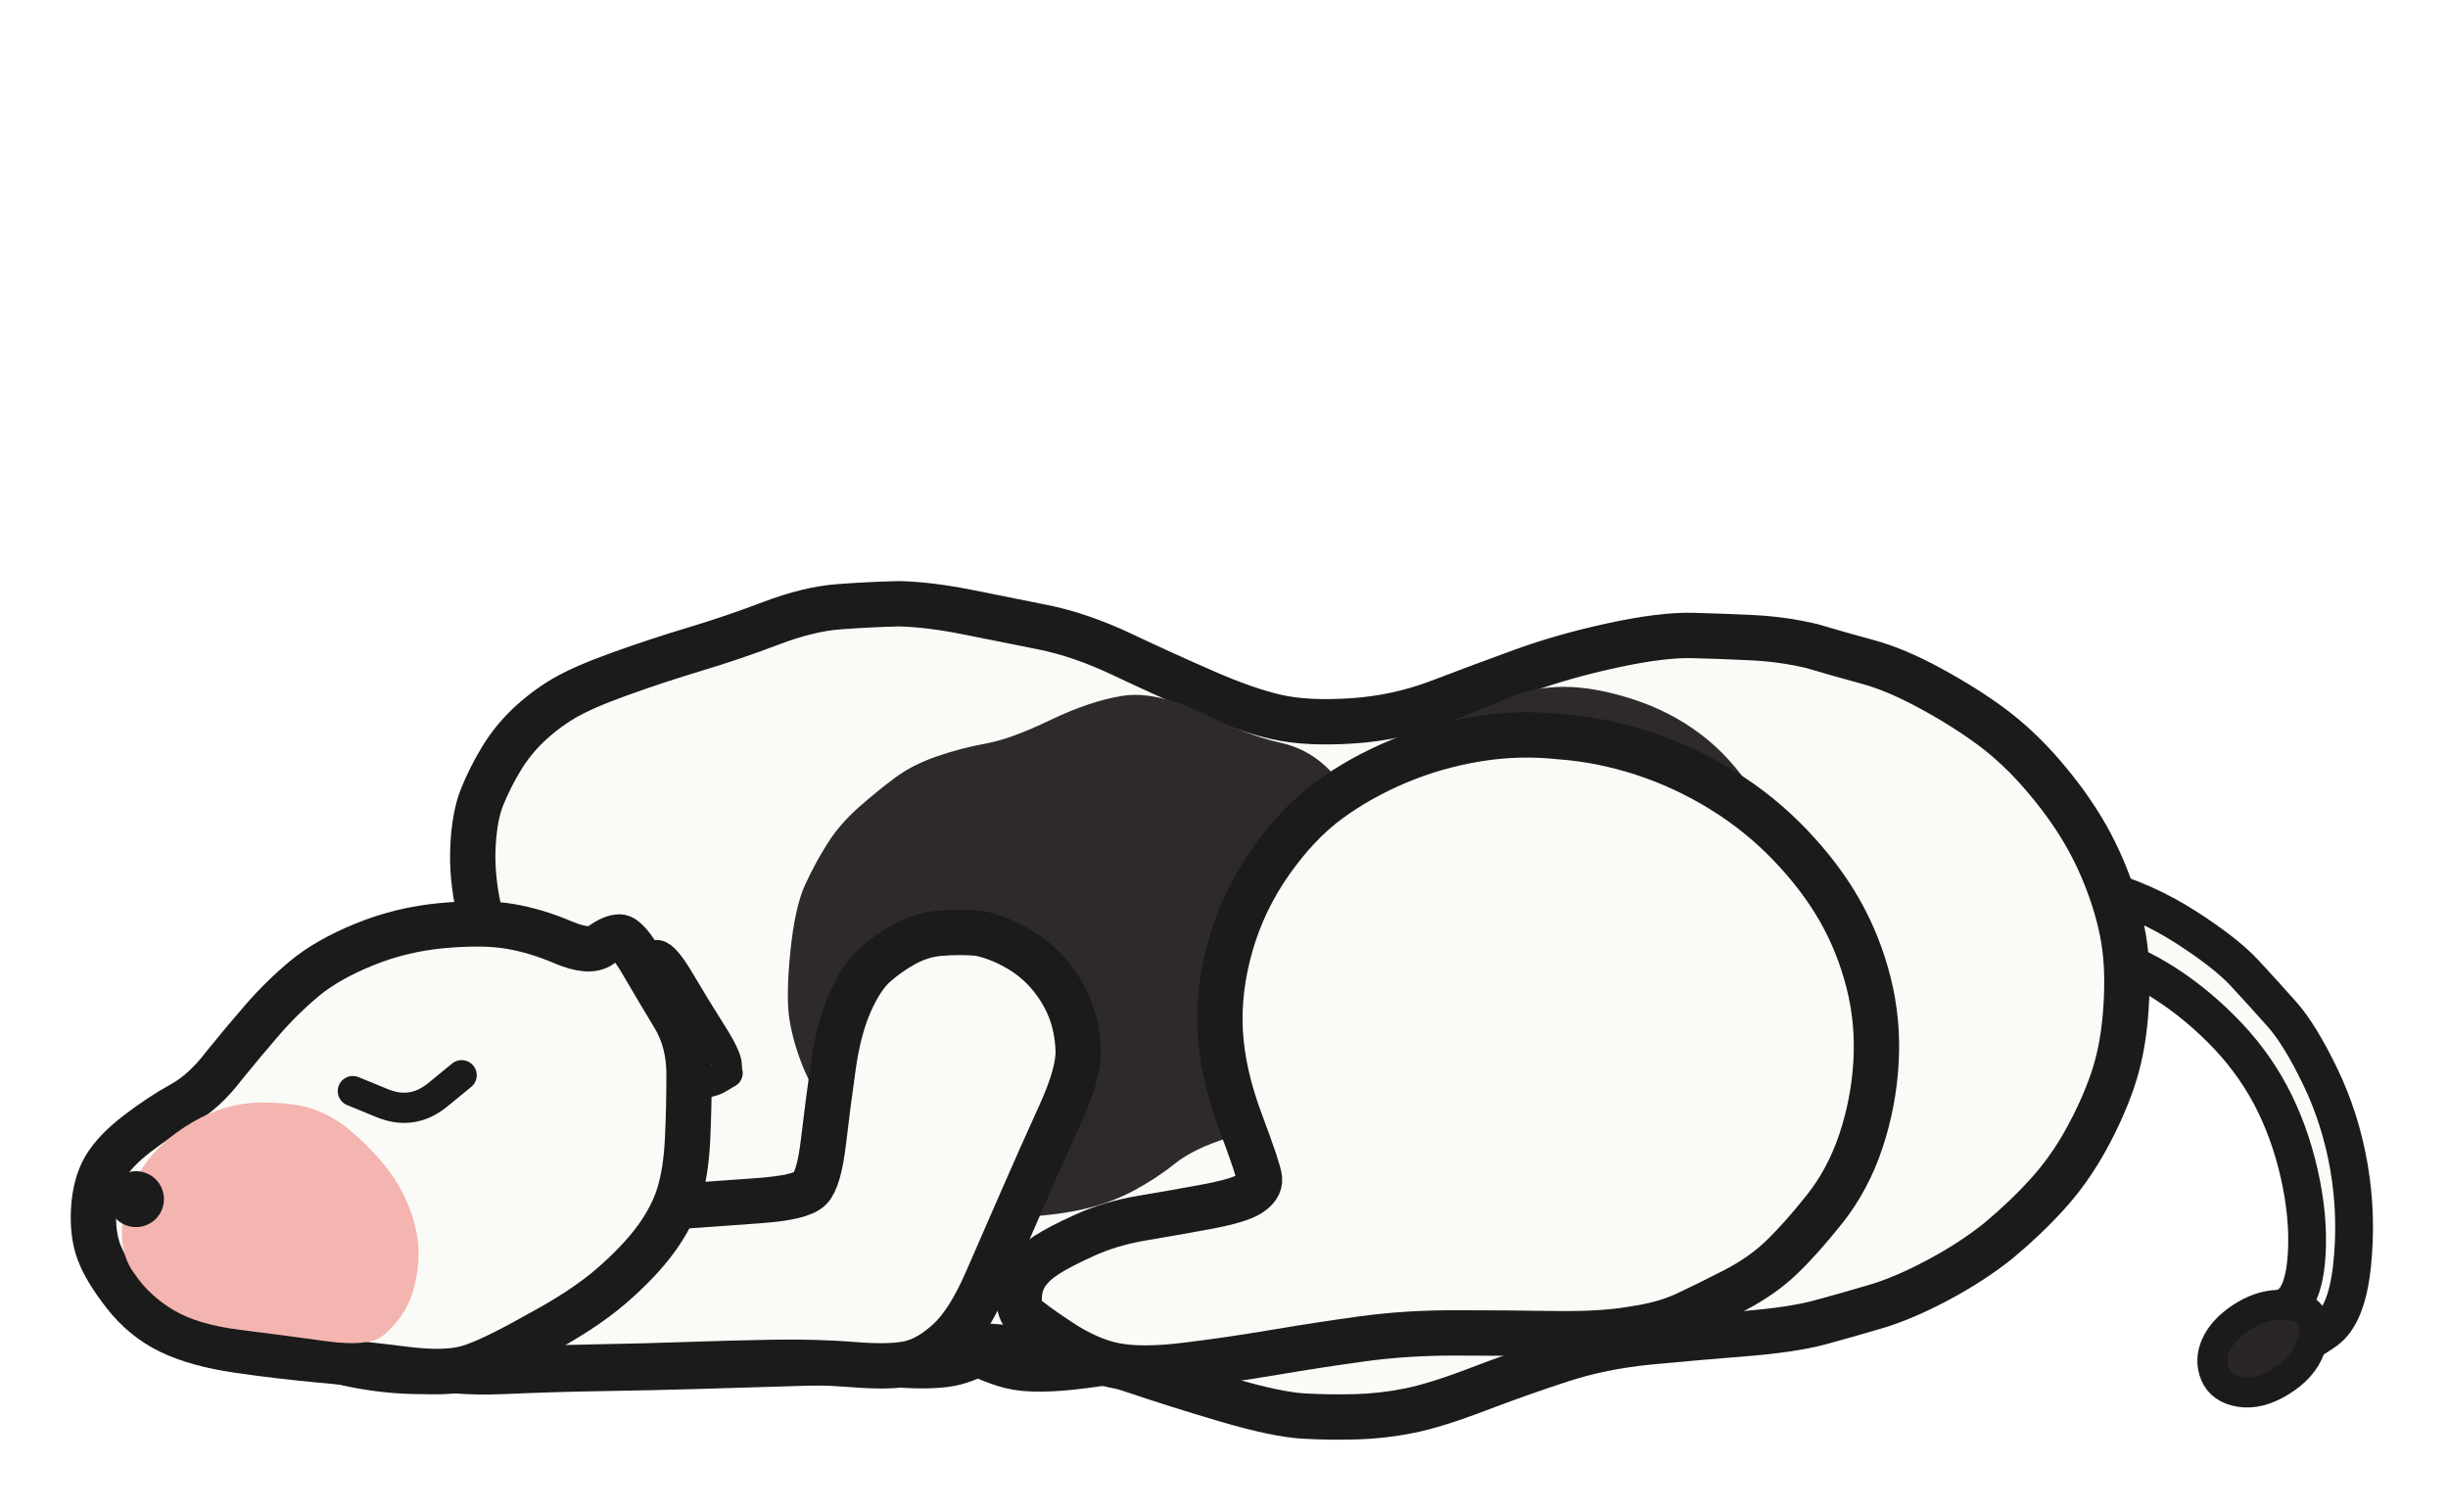
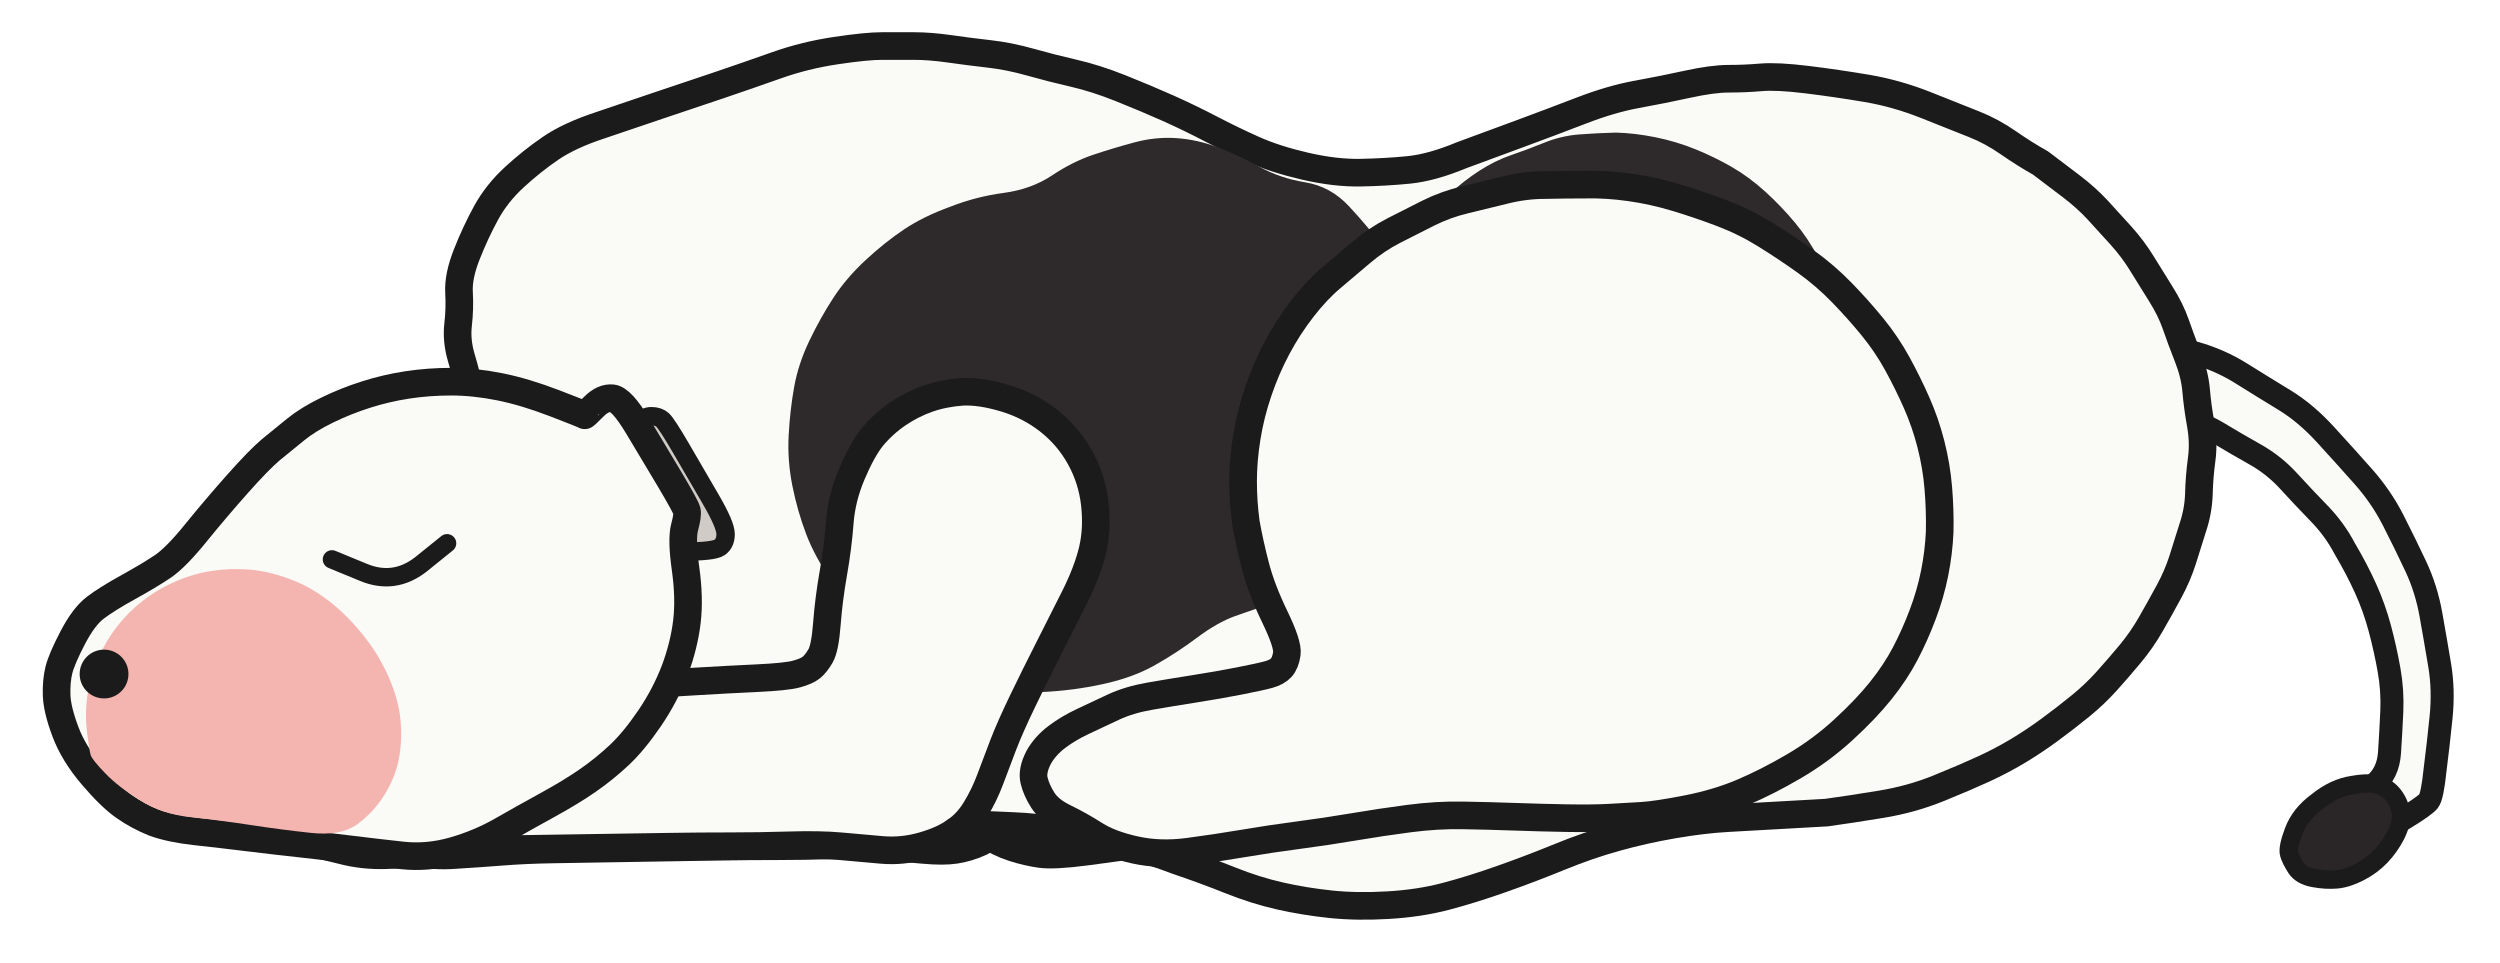
- <svg xmlns="http://www.w3.org/2000/svg" viewBox="0 0 324 200.0" width="324" height="200.0">
+ <svg xmlns="http://www.w3.org/2000/svg" viewBox="0 0 543 209" width="543" height="209">
  <g stroke="#1B1B1B" stroke-linecap="round" stroke-linejoin="round">
-     <path d="M129 123.6Q132 124 134 125t4 3t3.2 4.5t1.5 5t-1.2 8t-2.8 11t-2.8 11t-2.6 7.5t-2.7 3.3t-4.1 2t-8 .3t-12.1-.2q-6.6 .2 -13.3 .4t-13.2 .3t-13.3 .4t-12.1-1t-8.2-3.4t-2.9-3.6t.7-3.1t4.1-3.1t6.6-3.3t9.7-2.1t13-1t13-1q6.5-.4 13-.9t6.5-.5t.8-1.8t.5-5.9t-.4-8.6t1-7.7t2.8-5.5t4-3.4t4.8-1.9t5.5-.1Z" fill="#D0CBC6" stroke-width="6" />
-     <path d="M189.5 97.5Q194 97 200 97.7t12 3.1t11 6t8.7 8.5t5.8 10.2t2.6 11t-1 11t-4.5 10.5t-5.9 7.5t-6.2 4.6t-7 3.6t-7 2.1q-3.5 .6 -8.2 .6t-9.3-.1t-9.3-.1t-11.4 .8t-13.3 1.8t-13.3 1.9t-9.9 .1t-7-3.1t-4.7-3.5t-.8-2.7t1.1-3t3.4-2.9q2.2-1.4 5.2-2.6t8-2.1t10-1.6t6.8-1.5t2.1-2.3t-2.2-8t-2.5-11.5t1.3-10.5t4.5-10.1t6.2-7.5t7-5t8.3-3.6q4.5-1.4 9-1.8Z" fill="#D0CBC6" stroke-width="6" />
-     <path d="M270.5 115.9Q272 115.9 278 117.6t11.3 5.1t7.8 6.1t4.9 5.4t5.1 8.3t3.8 12t.4 13t-3.5 8.6t-4.3 2t-2.1-1t-.3-2.1t2.1-2.5q1.8-1.5 2.1-6.5t-1-10.7t-3.8-10.4t-6.5-8.7t-8.5-6.7t-11.1-4.5t-7.3-3t-.4-2.5t1.2-2.5t2.6-1.1Z" fill="#FAFAF7" stroke-width="5" />
-     <path d="M301.5 172.7Q304 172.6 305 173.3t1.3 1.7t-.6 3.5t-3.8 4.3t-5.4 1.4t-3.3-2.3t.1-3.9t3.3-3.6t4.9-1.7Z" fill="#2A2627" stroke-width="4" />
-     <path d="M119 79.9Q123 80 128 81t10 2t10.5 3.6t11 5t9.5 3.3t10 .5t11.5-2.5t11-4.1t12-3.4t10.5-1.3t8 .3t7.8 1.1q3.7 1.1 7.4 2.1t8.3 3.5t8.1 5.1t6.7 6.3t5.4 7.4t3.7 8t1.9 8.1t0 8.5t-1.7 8.5t-3.5 7.8t-5.1 7.2t-6.5 6.2q-3.5 2.8 -8 5.2t-8.2 3.5t-7.4 2.1t-10 1.5t-12.6 1.1t-11.8 2.4t-11 3.9t-9 2.8t-7 .8t-7-.1t-10-2.1t-13-4.1q-6.5-2.1 -13-2.6t-13-1t-10-1.6t-7-2t-6.8-3t-6.5-4t-6.2-4.9t-5.3-6t-4.8-7.8t-5-9.3t-5-9.3t-3.5-9.2q-1-4.5 -.8-8.5t1.2-6.5t2.5-5t3.6-4.5t4.6-3.5t7.5-3.3t10-3.3t10-3.4t9-2.2t8-.4Z" fill="#FAFAF7" stroke-width="6" />
-     <path d="M207 90.9Q211 90.9 216 92.5t9 4.6t6.9 7.5t3.9 9.4t.7 9.5t-2.1 8.5t-4.2 7.5t-5.1 7t-6.8 6.8t-9.8 4.8t-11 1t-10.5-3.2q-5-2.5 -9-7.1t-4-4.5t-3.5 2.5t-8 3.8t-7 3.4t-5.5 3.6t-6.5 2.4t-7.5 1t-7.5-.8t-7-2.5t-6.5-4.4t-5.3-5.9q-2.3-3.4 -3.5-6.4t-1.7-6t.1-9t2-9t3-5.5t4.1-4.7t4.8-3.9t5.5-2.8t6.5-1.7t8.5-3.1t9.5-3.2t10.5 2.2q6 3 10.5 4t7.5 4.8t3 3.8t2.2-2.9t4.5-5.1t5.8-3.6t7-2.9t7.5-1.5Z" fill="#2E2A2B" stroke="none" data-noink="1" />
-     <path d="M206.5 97.5Q212 97.9 217.5 99.7t10.5 4.9t9 7.3t6.5 8.6t3.8 9.5t1 10.5t-2 10.5t-4.8 9t-5.7 6.4t-6.3 4.4t-6.5 3.2t-7 1.9q-4 .7 -10.5 .6t-13-.1t-12.3 .8t-11.7 1.8t-11.7 1.7t-9.3 0t-7.4-3.3t-4.6-3.4t-.6-2.5t1-3t2.6-2.4t5-2.6q3.5-1.6 7.7-2.3t8.5-1.5t5.7-1.7t1.3-2t-2.5-7.5t-2.7-12t1.4-11.5t5.3-11t7.7-8.1t9.1-5.1t10.5-3t11-.3Z" fill="#FAFAF7" stroke-width="6" />
-     <path d="M129.5 123.5Q132 124 134.5 125.4t4.3 3.5t2.8 4.6t1.1 5.5t-2.4 8.5t-4.9 11t-4.8 11t-5 7.9t-5.1 3t-7.5 .2t-10.7-.3t-11.4 .3q-5.7 .2 -11.4 .3t-11.4 .3t-11.4 .3t-11.2-1.2t-7.7-3.4t-2.5-3.4t.7-3.1t4.2-3.3t6.6-3.2t8.8-2t11.2-.7t11.2-.8q5.6-.3 11.2-.7t11.2-.8t6.8-1.6t1.8-6.3t1.3-10t2.2-8.3t3.3-5t4-2.8t4.7-1.4t5 0Z" fill="#FAFAF7" stroke-width="6" />
-     <path d="M87 126.4Q88 126.5 90 129.9t4.1 6.7t2.1 4.4t.1 1t-1.2 .7t-4.6 .8t-7 .2t-4.3-.8t-.4-1.9t1.7-4.2t3-6.4t2-3.6q.5-.4 1.5-.4Z" fill="#D0CBC6" stroke-width="4" />
-     <path d="M58.5 122.5Q64 122 67.5 122.6t7 2.1t5 .4t2.5-1.1t3.1 3.6t4.1 6.9t2 7.7t-.2 8.6t-1.1 7.2t-3.1 6t-5.9 6.2t-9.9 6.5q-6 3.4 -9 4.3t-8.5 .2t-11-1.2t-11-1.3t-9-2.5t-6-4.9t-3.4-5.6t-.7-5.7t1.5-5.5t4.3-4.5t5.9-3.9t5.5-5q2.5-3.1 5.1-6.1t5.6-5.5t7.9-4.5t10.3-2.5Z" fill="#FAFAF7" stroke-width="6" />
-     <path d="M34.4 145.9Q39 145.9 41.5 146.8t4.6 2.6t4.2 4.1t3.3 5t1.6 5t0 5t-1.4 4.5t-2.9 3.6t-7.7 .9t-11.4-1.5t-8.8-2.6t-5.1-4.7q-2.1-2.7 -1.7-6.7t2.7-7.5t6.6-6t8.9-2.6Z" fill="#F4B5B0" stroke="none" data-noink="1" />
-     <path d="M61.1 142.3L57.8 145Q54.5 147.6 50.6 146L46.7 144.4" fill="none" stroke-width="4" />
-     <circle cx="18" cy="158.7" r="2.2" fill="#1B1B1B" stroke-width="3" />
+     <path d="M209 85.1Q213 84.9 218 86.3t9 4.4t6.7 7.1t3.8 9.2t.7 8.5t-2.1 9.3t-3.5 11.7t-3.5 11.7t-2.6 10t-1.7 8.6t-2.5 7.2t-4.4 5.5q-2.8 2.5 -5.3 3.6t-5.1 1.5t-7 0t-9-.8t-10.6-.2t-12.1 .2t-12.2 .1t-12.2 .2t-12.2 .2t-12.1 .2t-11.1 .5t-10 .7q-5 .4 -9.5-.7t-9-2.2t-7-2.4t-4.4-3.4t-2.5-3.5t-.5-3t1.5-4t4-4.2t6.9-3.7t9-4t10.6-2.4t12.3-.8q6.2-.4 12.3-.8t12.3-.8t12.3-.8t12.3-.7t12.3-.8t7.9-1t2.7-1.5t1.3-2.5t.2-6.3t-.5-9.7t-.5-9.7t.1-7.8q.5-3 1.6-6t3.6-6.5t5.6-5.8t7.1-3.8t8-1.8Z" fill="#D0CBC6" stroke-width="6" />
+     <path d="M330.8 40Q335 40 340.5 40.9t10.5 2.3t10 3.6t9.5 4.9t8.5 5.8t7.7 6.8t6.6 7.7t5.5 8.5t4.2 9t2.8 9.5t1.3 10t-.1 9.5q-.5 4.5 -1.6 9t-3.1 9t-4.4 8.5t-5.5 7.5t-7.8 7.5t-7.8 5.8t-6.1 3.4t-8.4 3.8t-11.8 3.1t-13 1.4t-12.2 0t-11.3-.4q-5.7-.2 -11.3-.4t-12.5 .7t-13.6 1.9t-13.6 1.9t-13.6 1.9t-13.6 1.9t-9.8 .5t-6-1.4t-6.3-3.1t-6.7-4t-4.7-4.5t-1.2-5q.3-2.5 2.1-4.7t5.8-4.6t9-4.5t10.8-3t11.7-1.9t11.7-1.9t7.8-1.5t3.2-1.5t1.4-2.9t-1.1-5.2t-2.8-6.6t-2.7-8.2q-1.3-5 -1.8-9.5t-.3-9t1.1-9.5t2.9-10t4.5-9.5t6.1-8.5t6.4-6.4t6.1-4.9t6.8-4.3t7.4-3.6t8-2.7t8.6-2q4.2-.9 8.4-1t8.6-.1Z" fill="#D0CBC6" stroke-width="6" />
+     <path d="M457.5 72.7Q460 71.9 465.5 73.5t11 3.1t10.3 4.5t9.4 5.8t8.9 7.5t8.2 9.1t6.5 9.5t4.9 10t3.3 10.5t1.9 11t.3 11.3t-1.3 11.4q-.6 5.8 -1.4 6.8t-5.2 3.7t-6.5 2.5t-3.3-2.2t-.6-3.5t3.7-4t3.4-7t.5-9t-.6-9t-2-9t-3.1-8.7t-4.5-8.6q-2.2-4.2 -5.6-7.7t-6.6-7t-7.3-5.8t-7.9-4.6t-9.7-4t-11.6-3.4t-7.1-3.7t-1.2-4t1.4-3.8t3.8-2.5Z" fill="#FAFAF7" stroke-width="5" />
+     <path d="M511 170.5Q515 169.8 517 170.6t3.2 2.6t1.3 3.8t-1.2 4.5t-3.2 4.5t-4.6 3.4t-5 1.6t-5-.3t-3.8-2.2t-1.5-3t1-5t5.1-6.4q3.7-3 7.7-3.6Z" fill="#2A2627" stroke-width="4" />
+     <path d="M198.5 10Q202 10 206.2 10.6t8.6 1.1t9 1.8t9.4 2.4t10.3 3.3t10.2 4.3t9.3 4.5t9.3 4.5t11.2 3.6t12 1.4t10.5-.6t11.5-3.2q6.5-2.4 13-4.8t13-4.9t12-3.5t11-2.2t9-1.2t7-.3t10 .5t13 1.9t13 3.7t10.3 4.1t7.4 4t7 4.4q3.3 2.5 6.6 5t5.8 5.2t5.1 5.6t4.5 6t4.1 6.6t3.3 6.7t2.6 7t1.8 7.3t1 7.4t.2 7.6t-.6 7.4t-1.3 7.3q-1.1 3.5 -2.2 7t-3 7t-3.9 7t-4.5 6.5t-5.1 5.9t-5.8 5.5t-6.6 5.1t-6.9 4.6t-7.4 3.9t-9.8 4.2t-12.6 3.5t-11.8 1.8q-5.4 .3 -10.7 .6t-10.7 .6t-11.8 1.4t-12.5 2.8t-12.2 4.2t-12.6 4.8t-12.2 3.8t-12.5 1.9t-12.5-.2t-11-1.8t-10.8-3.4t-11.4-4.2q-5.8-2.2 -11.8-3.8t-12.5-2.6t-11.7-1.2t-10.3-.5t-10.3-.6t-11.2-1.5t-12-3.4t-12.1-5.3t-11.7-7.1t-10.4-8.7t-8.8-10t-7.3-11.3q-3.4-6 -6.8-12t-6.7-12t-6.3-12.1t-3.8-9.8t-1.9-7.4t-.7-7.2t.2-7t1.7-8.3t4.2-9t6.1-7.7t7.9-6.3t10.8-5q6.4-2.2 12.7-4.3t12.8-4.3t12.7-4.4t12.9-3.2t10-1t7 0Z" fill="#FAFAF7" stroke-width="6" />
+     <path d="M351 28.8Q355 28.9 359.5 29.8t8.7 2.6t8 3.9t7.3 5.4t6.4 6.7t5 7.5t3.5 8t2 8.6t.7 8.5t-.7 8t-2.1 7.5t-2.9 7q-1.5 3.5 -3.7 6.3t-4.4 5.4t-4.4 6t-4.3 6.6t-5.4 6.2t-7.2 5.7t-8.5 4.4t-9.5 2.8t-10 1t-9.9-.9t-9.5-2.9t-8.6-4.5q-4-2.6 -7.6-6.1t-6.5-7.6t-3.4-4.1t-3.5 2t-6.1 4.1t-6.9 3.3t-7.7 2.6t-8.3 4.7t-9.2 6t-11.3 4.1t-13 1.7t-13-1.4q-6.5-1.5 -12.5-4.6t-11.2-7.7t-9-10.1t-5.7-10.5t-3-10.5t-.8-11t1.2-10.5t3.3-10t5.2-9.3t7-8.2t8.4-6.7t10-4.9q5.6-2.2 11.6-3t10.5-3.8t9-4.5t9-2.7t9-.9t9 2t9 4.2t10 3.4t9.5 5.2t7 8.3t3 4.4t2.2-3.2q2.3-3.2 4.6-6.4t5.2-5.9t6.3-4.9t6.9-3.4t7.2-2.7t7.6-1.8t8-.4Z" fill="#2E2A2B" stroke="none" data-noink="1" />
+     <path d="M344.5 40.1Q349 40 354 40.7t10 2.2t10 3.4t9.5 4.7t8.7 5.8t7.8 6.7t6.7 7.5t5.4 8t4.2 8.5t3.1 9t1.6 9.5t.3 9.5q-.2 4.5 -1.1 9t-2.6 9t-3.8 8.5t-5.3 8t-8.1 8.5t-10.7 7.9t-11.2 5.7t-12 3.6t-10 1.5t-7 .4t-9.2 .1t-11.3-.3q-5.7-.2 -11.3-.3t-11.7 .7t-12 1.8t-12 1.8t-12 1.8t-12 1.8t-11.5-.4t-8.7-3.3t-6.6-3.7t-4.7-3.8t-1.9-4.3t1-5q1.4-2.5 3.9-4.4t5.7-3.4t6.6-3.1t8-2.4t9.7-1.6t9.7-1.7t6.4-1.4t2.7-1.5t1.2-3t-2.6-8t-4.2-11t-2.1-9.5q-.6-4.5 -.6-9t.8-9.5t2.5-10t4.1-9.5t5.5-8.5t6.3-6.7t6.5-5.5t7-4.7t7.5-3.8t8-2.9t8.6-2.1t8.7-1.1q4.5-.1 9-.1Z" fill="#FAFAF7" stroke-width="6" />
+     <path d="M209 85.1Q213 84.9 218.3 86.5t9.5 4.9t6.8 8t3.2 10.1t-.5 10t-3.9 10.2t-5.7 11.3t-5.6 11.3t-4.2 9.5t-2.8 7.4t-3.2 6.6t-4.4 4.7q-2.5 1.9 -7 3.2t-9 .9t-9-.8t-11-.2t-13 .2t-13 .1t-13 .2t-13 .2t-13 .2t-11.5 .5t-10 .7t-9.5-.7q-4.5-1.1 -9-2.2t-7.1-2.4t-4.5-3.4t-2.4-3.5t-.6-3t2.1-4.4t6.2-5.2t8.6-4.3t7.2-3.3t9.6-1.4t13.1-.8t13.2-.7q6.5-.4 13.1-.8t13.1-.8t13.2-.8t13.1-.7t8.6-.9t3.2-1.4t2-2.5t1.4-7t1.4-11t1.4-11t2.6-10.5t4.4-8q2.5-3 5.6-5.1t6.5-3.3t7.5-1.5Z" fill="#FAFAF7" stroke-width="6" />
+     <path d="M141.5 90.4Q143 90.4 143.9 91.2t4.1 6.3t6.4 11t3.2 7.5t-1.3 2.9t-7.8 .9t-13 .3t-7.4-1t-.9-2.1t2.6-6.8t5.3-11.4t3.8-7.1q1.1-1.3 2.6-1.3Z" fill="#D0CBC6" stroke-width="4" />
+     <path d="M98 82.9Q103 82.9 108.5 84t12 3.6t6.5 2.6t2-1.9t4-1.8t5.5 6t7 11.7t3.7 6.8t-.5 3.5t.2 9t.3 11.5t-2.6 10.5q-2.1 5.5 -5.5 10.5t-6.6 8t-6.8 5.5t-8.7 5.3t-10 5.6t-10.5 4.4t-11.1 1t-11.2-1.3t-11.2-1.3t-11.2-1.3t-11.2-1.3t-9.1-1.9q-3.5-1.4 -6.5-3.5t-7-6.8t-5.8-9.5t-1.9-7.9t.5-5.5t3-7t4.9-6.5t7.2-4.5t7.5-4.5t7.1-7.2t9-10.6t7.3-7.5q2.7-2.2 5.4-4.4t6.8-4.2t8.5-3.4t9-2.1t9.5-.7Z" fill="#FAFAF7" stroke-width="6" />
+     <path d="M54 123.7Q58 124 62.5 125.6t8.5 4.6t7.6 7.4t5.8 9.4t2.6 9.5t-.4 8.5t-3.2 7.8t-5.9 6.3t-10 1.8t-13-1.7t-13-1.7t-11.1-3.7q-4.6-2.8 -7.5-5.8t-3.2-4t-.8-5t.1-8t2.3-7.9t4.1-7t5.6-5.6t7.1-4.2t7.9-2.3t8-.3Z" fill="#F4B5B0" stroke="none" data-noink="1" />
+     <path d="M97.1 118L91.4 122.6Q85.6 127.1 78.9 124.3L72.1 121.5" fill="none" stroke-width="4" />
+     <circle cx="22.6" cy="146.4" r="3.8" fill="#1B1B1B" stroke-width="3" />
  </g>
</svg>
